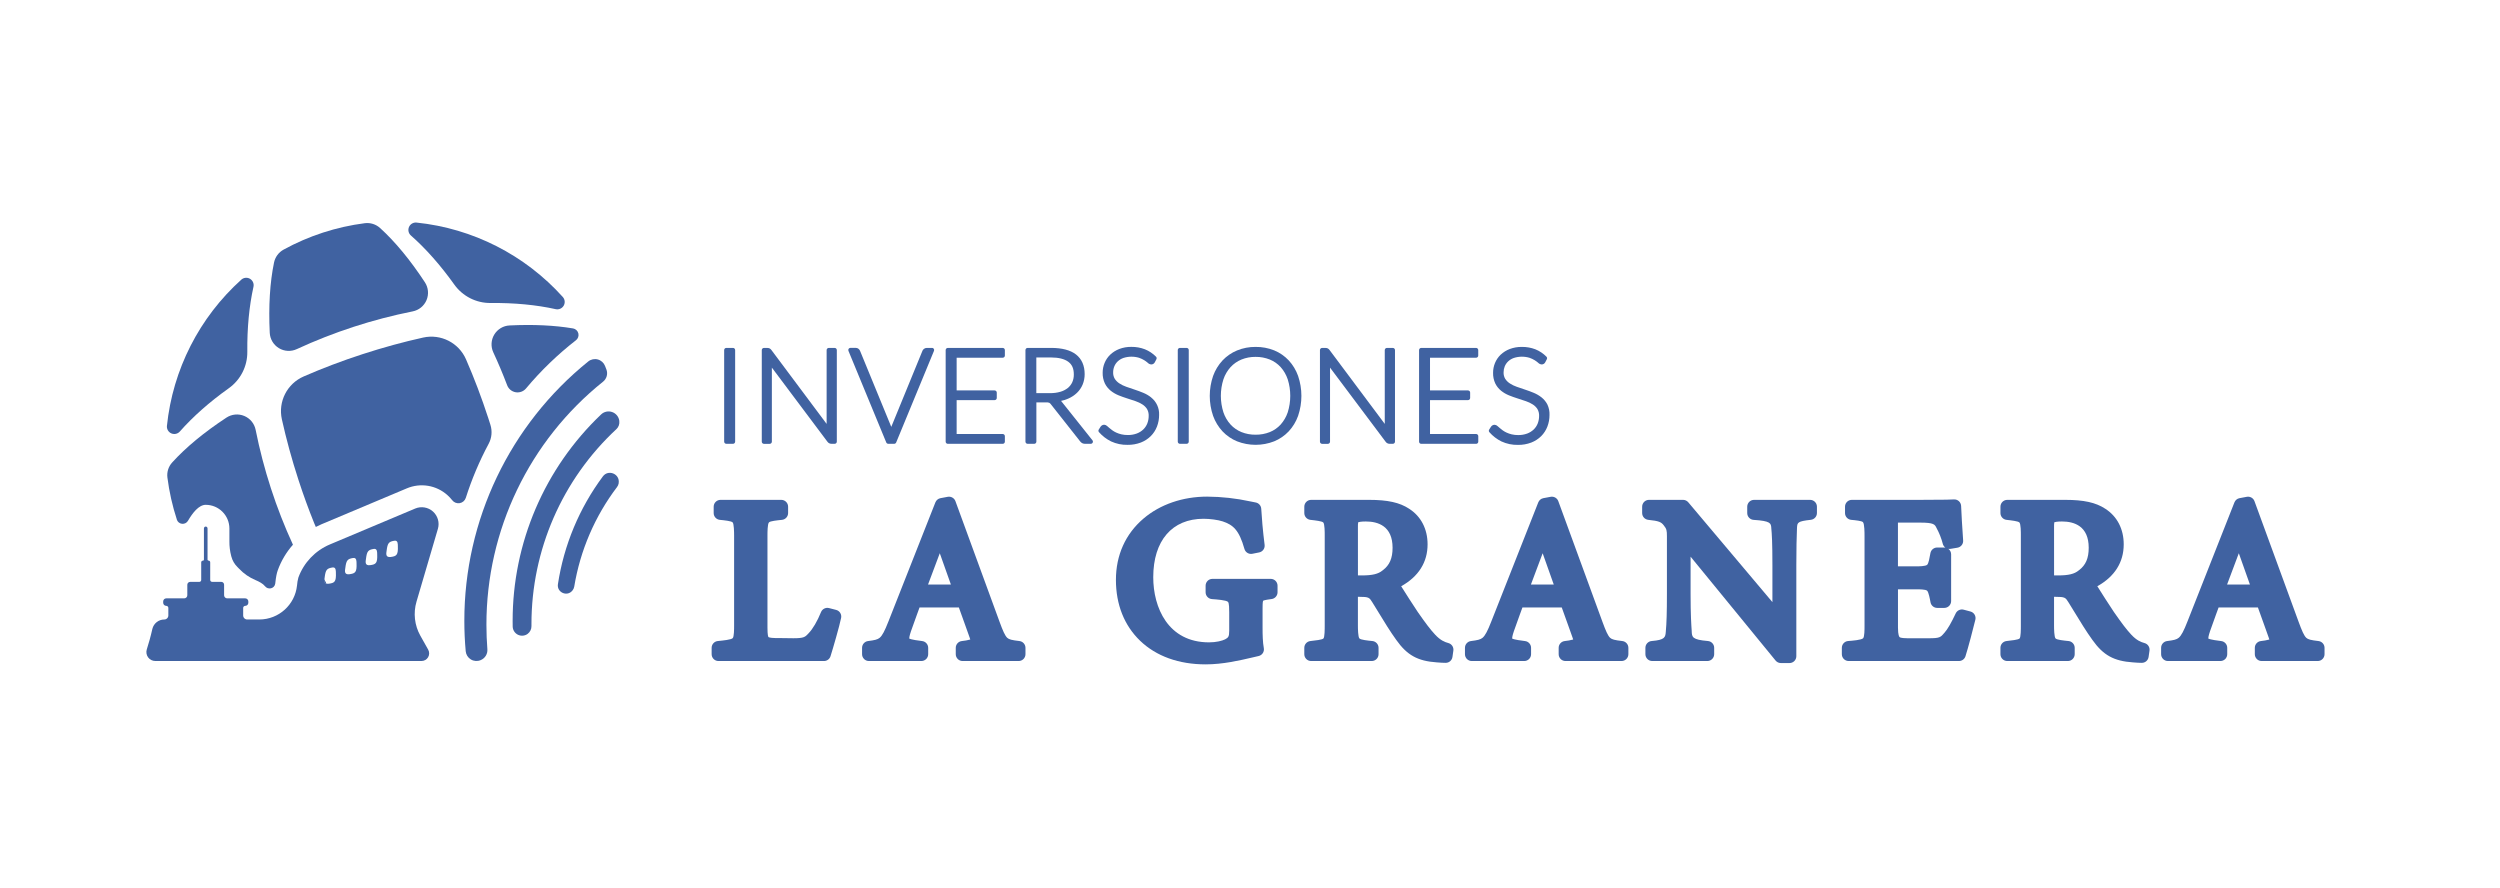
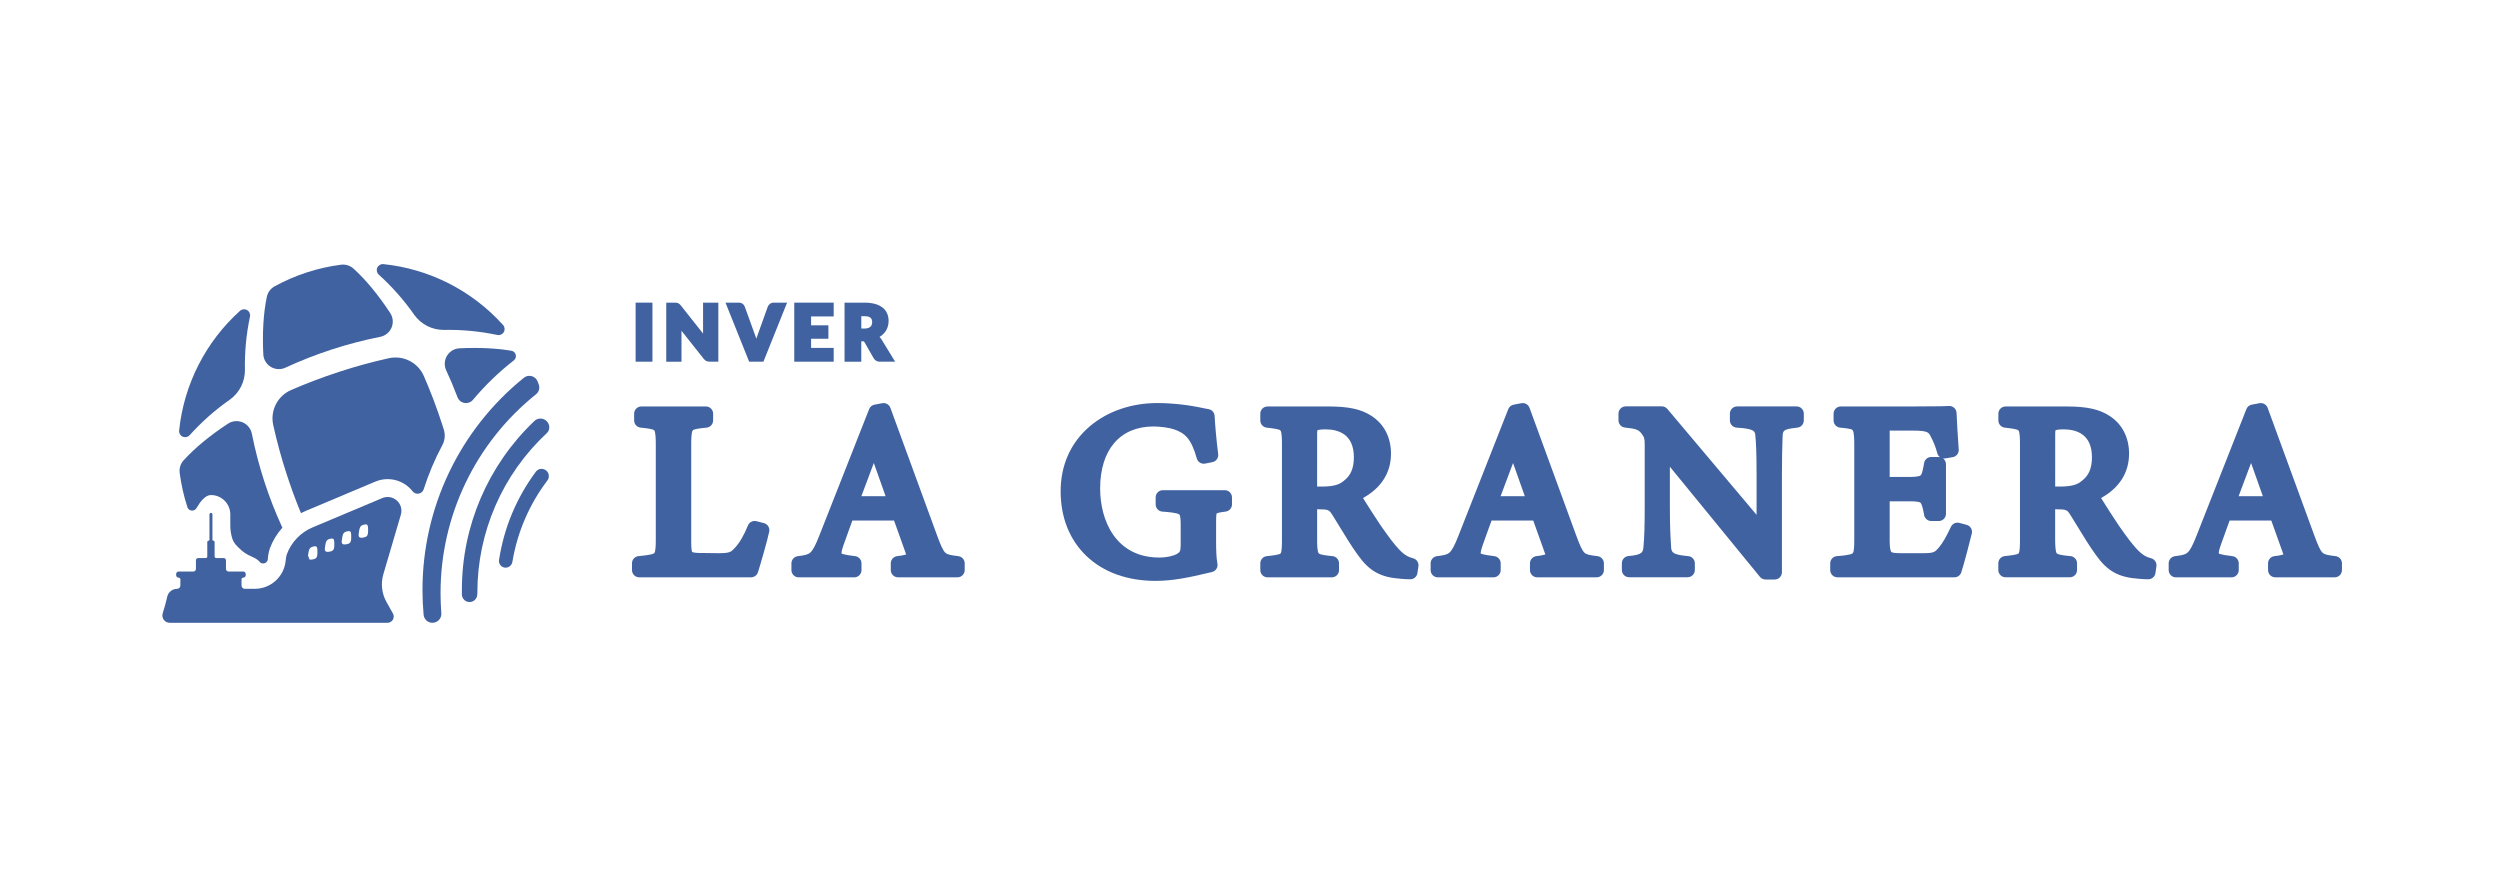
<svg xmlns="http://www.w3.org/2000/svg" id="Capa_1" data-name="Capa 1" viewBox="0 0 2479 880">
  <defs>
    <style>.cls-1{fill:#4062a1;}</style>
  </defs>
-   <rect class="cls-1" x="718.08" y="344.98" width="10.89" height="95.1" rx="2.14" />
-   <path class="cls-1" d="M827.6,345h-5.77a2.14,2.14,0,0,0-2.15,2.14v73.21l-54.74-73.27a5,5,0,0,0-1.94-1.67h0a5.63,5.63,0,0,0-2.27-.4h-3.21a2.14,2.14,0,0,0-2.14,2.14v90.82a2.14,2.14,0,0,0,2.14,2.14h5.72a2.14,2.14,0,0,0,2.14-2.14V364.52l55,73.36a4.86,4.86,0,0,0,4.13,2.2h3.14a2.14,2.14,0,0,0,2.14-2.14V347.12A2.14,2.14,0,0,0,827.6,345Z" />
-   <path class="cls-1" d="M924.13,345H919a4.4,4.4,0,0,0-2.89,1,5.56,5.56,0,0,0-1.5,2l0,.07-30.82,75.22L852.87,348a5.18,5.18,0,0,0-1.5-2.07,4.35,4.35,0,0,0-2.84-1h-5.2a2.14,2.14,0,0,0-2,3l37.48,90.82a2.14,2.14,0,0,0,2,1.32h5.84a2.14,2.14,0,0,0,2-1.32l37.48-90.82a2.14,2.14,0,0,0-2-3Z" />
-   <path class="cls-1" d="M994.28,345H939.86a2.14,2.14,0,0,0-2.14,2.14v90.82a2.14,2.14,0,0,0,2.14,2.14h54.42a2.14,2.14,0,0,0,2.15-2.14v-5.46a2.14,2.14,0,0,0-2.15-2.14H948.61V396.76h37.65a2.14,2.14,0,0,0,2.14-2.14v-5.33a2.14,2.14,0,0,0-2.14-2.14H948.61V354.72h45.67a2.14,2.14,0,0,0,2.15-2.14v-5.46A2.14,2.14,0,0,0,994.28,345Z" />
-   <path class="cls-1" d="M1052.15,397.53a34.83,34.83,0,0,0,7-2.21,29.67,29.67,0,0,0,8.74-5.74,24.45,24.45,0,0,0,5.66-8.26,26.69,26.69,0,0,0,2-10.32c0-8.49-2.89-15.05-8.59-19.5-5.54-4.33-13.89-6.52-24.81-6.52h-23.17a2.14,2.14,0,0,0-2.14,2.14v90.82a2.14,2.14,0,0,0,2.14,2.14h6.55a2.14,2.14,0,0,0,2.14-2.14V399h9.73a7.83,7.83,0,0,1,3,.38,4.58,4.58,0,0,1,1.56,1.38L1071,437.59a6.54,6.54,0,0,0,2.13,1.86,5.88,5.88,0,0,0,2.76.63h5.71a2.14,2.14,0,0,0,1.68-3.47Zm-24.53-43.07h14.48c7.58,0,13.37,1.44,17.21,4.27s5.49,6.86,5.49,12.65a18.3,18.3,0,0,1-1.54,7.65,15.88,15.88,0,0,1-4.44,5.71,21.45,21.45,0,0,1-7.36,3.75,35.32,35.32,0,0,1-10.19,1.35h-13.65Z" />
-   <path class="cls-1" d="M1141.5,394.1a32.38,32.38,0,0,0-7.81-4.57c-2.76-1.15-5.64-2.22-8.54-3.17s-5.62-1.88-8.34-2.84a31.53,31.53,0,0,1-6.84-3.34,15.65,15.65,0,0,1-4.55-4.51,11.75,11.75,0,0,1-1.62-6.47,15.51,15.51,0,0,1,1.16-5.93,14.32,14.32,0,0,1,3.37-4.91,16,16,0,0,1,5.58-3.39,26.23,26.23,0,0,1,15.58-.19,26.56,26.56,0,0,1,5.21,2.45,27.68,27.68,0,0,1,3.3,2.42,5.43,5.43,0,0,0,3.58,1.74,3.93,3.93,0,0,0,3.57-2.23h0l1.54-2.95a2.15,2.15,0,0,0-.38-2.51,32.8,32.8,0,0,0-11-7.34,36.3,36.3,0,0,0-13.49-2.4,32.42,32.42,0,0,0-12,2.11,27.42,27.42,0,0,0-8.95,5.65,24.07,24.07,0,0,0-5.57,8.21,25.09,25.09,0,0,0-1.9,9.6,23.73,23.73,0,0,0,2.19,10.69,21.79,21.79,0,0,0,5.74,7.18,31.31,31.31,0,0,0,7.83,4.59c2.76,1.12,5.64,2.16,8.56,3.07s5.63,1.81,8.33,2.74a31.57,31.57,0,0,1,6.83,3.28,14.86,14.86,0,0,1,4.53,4.54,12.66,12.66,0,0,1,1.63,6.79,20.38,20.38,0,0,1-1.39,7.52,16.85,16.85,0,0,1-4,5.95,19,19,0,0,1-6.45,4,24.65,24.65,0,0,1-8.87,1.49,27,27,0,0,1-6.49-.71,26.67,26.67,0,0,1-5.06-1.75,22.88,22.88,0,0,1-3.83-2.23c-1.15-.84-2.14-1.62-2.94-2.32s-1.6-1.39-2.2-1.91a4.49,4.49,0,0,0-2.87-1.28,4.33,4.33,0,0,0-3.47,1.76l-.14.19-1.79,2.82a2.14,2.14,0,0,0,.2,2.57,38.77,38.77,0,0,0,12,9.2,37,37,0,0,0,16.41,3.4,35.52,35.52,0,0,0,13.12-2.3,28.85,28.85,0,0,0,9.83-6.35,27.42,27.42,0,0,0,6.17-9.5,31.8,31.8,0,0,0,2.1-11.53,20.83,20.83,0,0,0-7.94-17.33Z" />
-   <rect class="cls-1" x="1167.88" y="344.98" width="10.89" height="95.1" rx="2.14" />
-   <path class="cls-1" d="M1277.87,357.34a41.29,41.29,0,0,0-14.41-9.92A48,48,0,0,0,1245,344a47.14,47.14,0,0,0-18.35,3.51,41.76,41.76,0,0,0-14.4,9.91,45.15,45.15,0,0,0-9.34,15.35,60.94,60.94,0,0,0,0,39.62,45.15,45.15,0,0,0,9.34,15.35,41.32,41.32,0,0,0,14.41,9.88,50.57,50.57,0,0,0,36.82,0,41.42,41.42,0,0,0,14.4-9.88,44.43,44.43,0,0,0,9.31-15.36,61.4,61.4,0,0,0,0-39.6A44.82,44.82,0,0,0,1277.87,357.34ZM1245,431.05a36.49,36.49,0,0,1-14-2.6,30.17,30.17,0,0,1-10.79-7.49,34.52,34.52,0,0,1-7.06-12.07,53.85,53.85,0,0,1,0-32.75,34.63,34.63,0,0,1,7.06-12.1,30.44,30.44,0,0,1,10.8-7.53,36.25,36.25,0,0,1,14-2.63,36.87,36.87,0,0,1,14.14,2.63,29.78,29.78,0,0,1,10.76,7.52,34.93,34.93,0,0,1,7,12.1,54.73,54.73,0,0,1,0,32.77,35,35,0,0,1-7,12.07,29.61,29.61,0,0,1-10.75,7.48A37.07,37.07,0,0,1,1245,431.05Z" />
-   <path class="cls-1" d="M1381.05,345h-5.77a2.14,2.14,0,0,0-2.15,2.14v73.21l-54.74-73.27a5,5,0,0,0-1.94-1.67h0a5.63,5.63,0,0,0-2.27-.4H1311a2.14,2.14,0,0,0-2.14,2.14v90.82a2.14,2.14,0,0,0,2.14,2.14h5.72a2.14,2.14,0,0,0,2.14-2.14V364.52l55,73.36a4.86,4.86,0,0,0,4.13,2.2h3.14a2.14,2.14,0,0,0,2.14-2.14V347.12A2.14,2.14,0,0,0,1381.05,345Z" />
-   <path class="cls-1" d="M1463.72,345h-54.43a2.14,2.14,0,0,0-2.14,2.14v90.82a2.14,2.14,0,0,0,2.14,2.14h54.43a2.14,2.14,0,0,0,2.14-2.14v-5.46a2.14,2.14,0,0,0-2.14-2.14H1418V396.76h37.66a2.14,2.14,0,0,0,2.14-2.14v-5.33a2.14,2.14,0,0,0-2.14-2.14H1418V354.72h45.68a2.14,2.14,0,0,0,2.14-2.14v-5.46A2.14,2.14,0,0,0,1463.72,345Z" />
-   <path class="cls-1" d="M1534.39,401.1a21.84,21.84,0,0,0-5.74-7,32.38,32.38,0,0,0-7.81-4.57c-2.76-1.15-5.63-2.22-8.54-3.17s-5.61-1.88-8.34-2.84a31.22,31.22,0,0,1-6.83-3.34,15.57,15.57,0,0,1-4.56-4.51,11.75,11.75,0,0,1-1.61-6.47,15.69,15.69,0,0,1,1.15-5.93,14.46,14.46,0,0,1,3.37-4.91,16,16,0,0,1,5.58-3.39,26.23,26.23,0,0,1,15.58-.19,26.56,26.56,0,0,1,5.21,2.45,27.68,27.68,0,0,1,3.3,2.42,5.45,5.45,0,0,0,3.59,1.74,3.91,3.91,0,0,0,3.56-2.23h0l1.54-2.95a2.14,2.14,0,0,0-.38-2.51,32.6,32.6,0,0,0-11-7.34A36.25,36.25,0,0,0,1509,344a32.35,32.35,0,0,0-12,2.11,27.36,27.36,0,0,0-9,5.65,24.21,24.21,0,0,0-5.57,8.21,25.08,25.08,0,0,0-1.89,9.6,23.59,23.59,0,0,0,2.19,10.69,21.54,21.54,0,0,0,5.74,7.18,31,31,0,0,0,7.83,4.59c2.75,1.12,5.63,2.16,8.56,3.07s5.62,1.81,8.32,2.74a31.35,31.35,0,0,1,6.83,3.28,14.75,14.75,0,0,1,4.53,4.54,12.66,12.66,0,0,1,1.63,6.79,20.38,20.38,0,0,1-1.39,7.52,16.83,16.83,0,0,1-4,5.95,19.24,19.24,0,0,1-6.45,4,24.71,24.71,0,0,1-8.88,1.49,26.94,26.94,0,0,1-6.48-.71,26.54,26.54,0,0,1-5.07-1.75,23.29,23.29,0,0,1-3.83-2.23c-1.15-.84-2.14-1.62-2.94-2.32s-1.6-1.39-2.2-1.91a4.49,4.49,0,0,0-2.87-1.28,4.33,4.33,0,0,0-3.47,1.76,1.27,1.27,0,0,0-.13.19l-1.8,2.82a2.15,2.15,0,0,0,.2,2.57,38.77,38.77,0,0,0,12,9.2,37,37,0,0,0,16.41,3.4,35.48,35.48,0,0,0,13.12-2.3,29,29,0,0,0,9.84-6.35,27.39,27.39,0,0,0,6.16-9.5,31.8,31.8,0,0,0,2.1-11.53A22.25,22.25,0,0,0,1534.39,401.1Z" />
-   <path class="cls-1" d="M829.11,604.78l-7-1.8a6.78,6.78,0,0,0-8,4c-3.71,9.14-8.09,16.61-12.33,21l-.1.11c-3.3,3.58-4.41,4.79-15,4.79-.91,0-9.56-.12-14.21-.18l-3.45,0c-5.85-.1-6.88-.89-7-1-.3-.33-1-1.91-1-9.35V530.79c0-2.79,0-11.31,1.5-12.81,1.34-1.34,8-2,12.87-2.49a6.78,6.78,0,0,0,6.1-6.75v-6.3a6.78,6.78,0,0,0-6.77-6.78H714.46a6.79,6.79,0,0,0-6.78,6.78v6.3a6.78,6.78,0,0,0,6.11,6.75c4.52.45,11.36,1.13,12.69,2.5s1.46,9.71,1.46,12.8v89.33c0,3.68,0,11.32-1.41,12.69-1.58,1.54-9.51,2.32-14.76,2.84a6.77,6.77,0,0,0-6.11,6.75v6.3a6.78,6.78,0,0,0,6.78,6.78H817.07a6.79,6.79,0,0,0,6.45-4.7c2.23-6.93,9.09-30.59,10.55-38.15A6.78,6.78,0,0,0,829.11,604.78Z" />
-   <path class="cls-1" d="M1010.87,635.66c-7.51-.85-10.33-1.59-12.06-3.18-2.28-2.09-4.41-7.09-7.53-15.58-18-49.47-32-87.59-43.88-119.95a6.79,6.79,0,0,0-7.61-4.32l-7.2,1.35a6.8,6.8,0,0,0-5.06,4.18L880.94,616.31c-3.6,9.27-6.08,13.92-8.57,16.06-2.14,1.85-5.18,2.48-11.61,3.3a6.78,6.78,0,0,0-5.93,6.73v6.3a6.79,6.79,0,0,0,6.78,6.78h52a6.79,6.79,0,0,0,6.78-6.78v-6.3a6.78,6.78,0,0,0-6-6.73c-3-.37-10.71-1.31-12.8-2.52,0-.73.18-2.63,1.74-7.24,1.84-5.38,3.75-10.6,5.78-16.12q1.32-3.62,2.7-7.42h39c2.12,6.15,4.15,11.69,6,16.69s3.34,9.11,4.59,12.88c0,.07,0,.13.07.2.32.87.53,1.52.66,2a49.68,49.68,0,0,1-8.4,1.53,6.77,6.77,0,0,0-6,6.73v6.3a6.78,6.78,0,0,0,6.78,6.78h55.57a6.78,6.78,0,0,0,6.78-6.78v-6.3A6.78,6.78,0,0,0,1010.87,635.66Zm-90.62-56.07c3.94-10.42,8-21.22,11.64-31l11,31Z" />
-   <path class="cls-1" d="M1260.09,574h-57.83a6.78,6.78,0,0,0-6.78,6.78v6.52a6.78,6.78,0,0,0,6.29,6.76c4.85.36,13.89,1,15.88,2.72,1.23,1.06,1.23,7.55,1.23,10.32v18.45c0,6-1,6.68-4.06,8.41-3,1.49-8.78,3-15.94,3-40.83,0-55.32-34.77-55.32-64.55,0-36.33,18.66-58,49.92-58,6.27,0,14.66,1.14,18.7,2.55l.09,0c10.46,3.49,16.38,8.48,21.72,27.37a6.78,6.78,0,0,0,7.85,4.8l6.75-1.35a6.79,6.79,0,0,0,5.4-7.5c-1.8-14.15-2.9-27.74-3.34-35.74a6.77,6.77,0,0,0-5.69-6.32c-1.23-.2-3-.55-5-1a208.69,208.69,0,0,0-42.93-4.77c-24.24,0-46.65,7.72-63.11,21.73-17.9,15.24-27.37,36.29-27.37,60.88,0,24.39,8.3,45.25,24,60.33,15.94,15.31,38.39,23.4,64.91,23.4,17.12,0,33.53-3.83,46.71-6.91l5.86-1.36a6.77,6.77,0,0,0,5.17-7.84c-1.09-5.89-1.24-13.49-1.24-20.14V603.7c0-1.86,0-6.68.52-8,1.35-.77,6.65-1.46,8.42-1.69a6.77,6.77,0,0,0,5.91-6.72v-6.52A6.77,6.77,0,0,0,1260.09,574Z" />
-   <path class="cls-1" d="M1436.17,637.64c-3.67-1-7.8-2.64-13.15-8.38-4.83-5.25-8.84-10.49-17.16-22.41-5-7.54-11.75-17.94-16.45-25.53,17.16-9.53,26.18-23.76,26.18-41.53,0-15.27-6.54-27.84-18.41-35.39-9.33-6.12-21.2-8.74-39.67-8.74h-57.38a6.79,6.79,0,0,0-6.78,6.78v6.3a6.78,6.78,0,0,0,6,6.74c5.13.58,11.51,1.31,12.79,2.58,1.45,1.44,1.45,9.77,1.45,12.51v89.78c0,3.42,0,11.44-1.25,12.76s-8.28,2-12.95,2.55a6.78,6.78,0,0,0-6.05,6.74v6.3a6.79,6.79,0,0,0,6.78,6.78h60.08a6.78,6.78,0,0,0,6.77-6.78v-6.3a6.77,6.77,0,0,0-6.1-6.75c-4.56-.45-11.45-1.14-12.85-2.55s-1.52-9.69-1.52-12.75V591.8h1.1c9.8,0,10.24.71,13.15,5.37,2,3.23,4.11,6.65,6.31,10.26,5.64,9.25,11.46,18.82,17.53,27.19,10.71,15.09,21.22,20.89,40.11,22.19l1,.07c2.57.21,5,.4,7.84.4a6.78,6.78,0,0,0,6.71-5.82l.9-6.3A6.78,6.78,0,0,0,1436.17,637.64Zm-89.66-115.4a21.89,21.89,0,0,1,.28-4.38c.73-.24,2.86-.76,7.57-.76,12.1,0,26.52,4.52,26.52,26.07,0,10.42-3,17.28-9.64,22.24l-.32.24c-4.17,3.51-10.08,4.94-20.39,4.94h-4Z" />
-   <path class="cls-1" d="M1608.69,635.66c-7.51-.85-10.33-1.59-12.07-3.18-2.27-2.09-4.4-7.09-7.52-15.58-18-49.47-32-87.59-43.89-119.95a6.78,6.78,0,0,0-7.61-4.32l-7.2,1.35a6.77,6.77,0,0,0-5.05,4.18l-46.59,118.15c-3.6,9.27-6.08,13.92-8.57,16.06-2.14,1.85-5.18,2.48-11.62,3.3a6.78,6.78,0,0,0-5.92,6.73v6.3a6.78,6.78,0,0,0,6.78,6.78h52a6.78,6.78,0,0,0,6.78-6.78v-6.3a6.77,6.77,0,0,0-6-6.73c-3-.37-10.7-1.31-12.79-2.52,0-.73.18-2.63,1.74-7.24,1.84-5.38,3.75-10.6,5.77-16.12q1.33-3.62,2.71-7.42h39c2.12,6.15,4.15,11.69,6,16.69s3.34,9.11,4.6,12.88c0,.07,0,.13.07.2.32.87.53,1.52.66,2a49.91,49.91,0,0,1-8.4,1.53,6.77,6.77,0,0,0-6,6.73v6.3a6.78,6.78,0,0,0,6.77,6.78h55.58a6.79,6.79,0,0,0,6.78-6.78v-6.3A6.78,6.78,0,0,0,1608.69,635.66Zm-90.62-56.07c3.93-10.42,8-21.22,11.63-31l11,31Z" />
-   <path class="cls-1" d="M1794.91,495.66h-55.58a6.78,6.78,0,0,0-6.78,6.78v6.3a6.78,6.78,0,0,0,6.36,6.77c17,1.06,17.19,3.41,17.51,8.09,0,.07,0,.14,0,.22.54,5.4,1.1,14,1.1,36.68v36.56l-83.44-99a6.82,6.82,0,0,0-5.19-2.41h-33.75a6.79,6.79,0,0,0-6.78,6.78v6.3a6.79,6.79,0,0,0,6.09,6.75c10.52,1.07,12.83,2.18,15.32,5.46l.15.19c2.68,3.27,3,5,3,10.55v57.38c0,17.87-.33,29-1.1,37.17v.08c-.45,5.49-.68,8.24-14,9.32a6.78,6.78,0,0,0-6.24,6.76v6.3a6.79,6.79,0,0,0,6.78,6.78H1693a6.79,6.79,0,0,0,6.78-6.78v-6.3a6.78,6.78,0,0,0-6.22-6.76c-15.73-1.31-15.84-3.94-16.06-9.71a1.34,1.34,0,0,1,0-.2c-.42-6-1.11-16.08-1.11-36.43V552l84.27,103a6.78,6.78,0,0,0,5.25,2.49h8.55a6.78,6.78,0,0,0,6.78-6.78V560.5c0-17.7.32-27.1.56-34,0-1.16.07-2.25.11-3.29.33-5.09.51-6.32,13.76-7.77a6.77,6.77,0,0,0,6-6.74v-6.3A6.78,6.78,0,0,0,1794.91,495.66Z" />
-   <path class="cls-1" d="M1953.92,606.37l-6.75-1.8a6.8,6.8,0,0,0-7.89,3.68c-4.24,9.09-8.16,15.85-11,19l-.15.17c-3.93,4.64-4.63,5.48-15.75,5.48h-20.86c-2.08,0-6.77-.15-7.9-1.15-.26-.23-1.59-1.78-1.59-9.4v-38h18c2.8,0,9.36,0,10.88,1.39s2.74,8,3.38,11.49a6.77,6.77,0,0,0,6.67,5.57h7a6.77,6.77,0,0,0,6.78-6.77V549.69a6.79,6.79,0,0,0-2.77-5.47,6.71,6.71,0,0,0,2.28,0l6.75-1.12a6.79,6.79,0,0,0,5.65-7.2c-.9-11.92-1.79-28.59-2-34.19a6.82,6.82,0,0,0-2.29-4.81,6.74,6.74,0,0,0-5-1.67c-1.54.13-7.74.42-32.06.42H1836.3a6.78,6.78,0,0,0-6.78,6.78v6.3a6.77,6.77,0,0,0,6.15,6.75c4.16.39,10.44,1,11.63,2.27,1.57,1.72,1.57,10.74,1.57,13.71v88.88c0,3.89,0,11.14-1.42,12.56-1.75,1.74-10.57,2.41-14.81,2.73a6.77,6.77,0,0,0-6.27,6.76v6.3a6.78,6.78,0,0,0,6.78,6.78H1942.5a6.77,6.77,0,0,0,6.43-4.64c2.37-7.11,8.49-30.51,9.85-36.39A6.78,6.78,0,0,0,1953.92,606.37Zm-26.05-63.45h-7a6.79,6.79,0,0,0-6.68,5.6c-.83,4.72-1.77,10.07-3.17,11.48-1.58,1.59-8.56,1.59-10.85,1.59H1882V518.22h22c13.67,0,14.56,1.84,16.18,5.18a1.74,1.74,0,0,0,.1.19,69,69,0,0,1,6.2,15.69,6.72,6.72,0,0,0,2.55,3.74A6.48,6.48,0,0,0,1927.87,542.92Z" />
-   <path class="cls-1" d="M2126.46,637.64c-3.67-1-7.8-2.64-13.15-8.38-4.83-5.25-8.84-10.49-17.16-22.41-5-7.54-11.75-17.94-16.45-25.53,17.16-9.53,26.18-23.76,26.18-41.53,0-15.27-6.54-27.84-18.4-35.39-9.34-6.12-21.21-8.74-39.68-8.74h-57.38a6.79,6.79,0,0,0-6.78,6.78v6.3a6.78,6.78,0,0,0,6,6.74c5.13.58,11.51,1.31,12.79,2.58,1.45,1.44,1.45,9.77,1.45,12.51v89.78c0,3.42,0,11.44-1.25,12.76s-8.28,2-13,2.55a6.78,6.78,0,0,0-6,6.74v6.3a6.79,6.79,0,0,0,6.78,6.78h60.08a6.79,6.79,0,0,0,6.78-6.78v-6.3a6.78,6.78,0,0,0-6.11-6.75c-4.56-.45-11.45-1.14-12.85-2.55s-1.52-9.69-1.52-12.75V591.8h1.1c9.8,0,10.24.71,13.15,5.37,2,3.23,4.11,6.65,6.31,10.26,5.64,9.25,11.46,18.82,17.53,27.19,10.71,15.09,21.22,20.89,40.11,22.19l1,.07c2.57.21,5,.4,7.84.4a6.78,6.78,0,0,0,6.71-5.82l.9-6.3A6.77,6.77,0,0,0,2126.46,637.64Zm-89.66-115.4a22.77,22.77,0,0,1,.28-4.38c.73-.24,2.86-.76,7.57-.76,12.1,0,26.52,4.52,26.52,26.07,0,10.42-3,17.28-9.64,22.24l-.32.24c-4.17,3.51-10.08,4.94-20.39,4.94h-4Z" />
-   <path class="cls-1" d="M2299,635.66c-7.51-.85-10.33-1.59-12.07-3.18-2.27-2.09-4.4-7.09-7.52-15.58-18-49.47-32-87.59-43.88-119.95a6.79,6.79,0,0,0-7.61-4.32l-7.2,1.35a6.76,6.76,0,0,0-5.06,4.18l-46.59,118.15c-3.6,9.27-6.08,13.92-8.57,16.06-2.14,1.85-5.18,2.48-11.62,3.3a6.78,6.78,0,0,0-5.92,6.73v6.3a6.78,6.78,0,0,0,6.78,6.78h52a6.78,6.78,0,0,0,6.78-6.78v-6.3a6.77,6.77,0,0,0-6-6.73c-3-.37-10.7-1.31-12.79-2.52,0-.73.18-2.63,1.74-7.24,1.84-5.38,3.75-10.6,5.77-16.12q1.33-3.62,2.71-7.42h39c2.12,6.15,4.15,11.69,6,16.69s3.34,9.11,4.6,12.88c0,.07.05.13.07.2.32.87.53,1.52.66,2a49.91,49.91,0,0,1-8.4,1.53,6.77,6.77,0,0,0-6,6.73v6.3a6.78,6.78,0,0,0,6.78,6.78h55.57a6.78,6.78,0,0,0,6.78-6.78v-6.3A6.78,6.78,0,0,0,2299,635.66Zm-90.62-56.07c3.94-10.42,8-21.22,11.63-31l11,31Z" />
-   <path class="cls-1" d="M482.34,619.51A308.37,308.37,0,0,1,598,378.47a10.64,10.64,0,0,0,3.33-12.06c-.45-1.2-.91-2.39-1.39-3.57a10.68,10.68,0,0,0-16.61-4.43A330.22,330.22,0,0,0,460.44,615.77q0,15.18,1.36,30a10.66,10.66,0,0,0,14.67,8.87l.21-.08a10.73,10.73,0,0,0,6.6-10.75Q482.35,631.78,482.34,619.51Z" />
-   <path class="cls-1" d="M527,619a263.65,263.65,0,0,1,84.25-193.49,9.34,9.34,0,0,0,2.85-8l0-.25a10.72,10.72,0,0,0-18-6.34,282.3,282.3,0,0,0-87.77,204.91c0,1.82,0,3.63.05,5.44a9.31,9.31,0,0,0,14.8,7.3h0A9.43,9.43,0,0,0,527,620.8C527,620.19,527,619.58,527,619Z" />
-   <path class="cls-1" d="M613.49,479.22c0-.1,0-.2,0-.3,1.31-9-10.28-13.8-15.69-6.51a239.51,239.51,0,0,0-44.56,106.84c-1.26,8.27,9.24,12.85,14.41,6.28l.17-.22a8,8,0,0,0,1.6-3.66,223.74,223.74,0,0,1,42.45-98.72A8.19,8.19,0,0,0,613.49,479.22Z" />
-   <path class="cls-1" d="M323.54,578.73a23.84,23.84,0,0,1-1.89-4.36C321.45,576.14,321.51,578.15,323.54,578.73Z" />
-   <path class="cls-1" d="M178.29,427.92c13.06-14.81,29.44-29.3,48.57-42.93a43.75,43.75,0,0,0,18.38-36.13c-.24-23.48,1.83-45.26,6.12-64.54a7.34,7.34,0,0,0-12-7.07,226.57,226.57,0,0,0-73.84,145.1A7.34,7.34,0,0,0,178.29,427.92Z" />
-   <path class="cls-1" d="M450.41,282.08a43.74,43.74,0,0,0,36.13,18.38c23.48-.24,45.26,1.83,64.53,6.12a7.34,7.34,0,0,0,7.08-12A226.57,226.57,0,0,0,413,220.7a7.34,7.34,0,0,0-5.56,12.81C422.29,246.57,436.78,263,450.41,282.08Z" />
-   <path class="cls-1" d="M204,500.58a23.5,23.5,0,0,1,23.47,23.47v12.61a54.51,54.51,0,0,0,1.8,14.67c0,.14.07.28.11.42a22.68,22.68,0,0,0,6.11,10.57c.57.55,1.14,1.14,1.71,1.74a47.46,47.46,0,0,0,16.09,11.12c3.76,1.58,7.51,3.62,9.37,6,3.15,4.06,9.59,2.58,10.27-2.51,0-.13,0-.27.05-.41.65-6.06,1.38-9.8,2.5-12.89a78.37,78.37,0,0,1,15-25.23,513.29,513.29,0,0,1-37-113.94,18.92,18.92,0,0,0-28.95-12.09c-22.07,14.5-40.33,29.59-53.82,44.5a18.67,18.67,0,0,0-4.71,14.87,226.63,226.63,0,0,0,9.36,41.69l0,.14a6.1,6.1,0,0,0,11.1,1C190.88,508.74,197.09,500.58,204,500.58Z" />
-   <path class="cls-1" d="M294.29,346.18a513.57,513.57,0,0,1,114.89-37.4,18.85,18.85,0,0,0,12.16-28.84c-14.47-22.06-29.56-40.33-44.45-53.83a19,19,0,0,0-15.15-4.79,228.21,228.21,0,0,0-80.59,26.23,19,19,0,0,0-9.42,12.79c-4.09,19.68-5.53,43.32-4.25,69.68A18.86,18.86,0,0,0,294.29,346.18Z" />
-   <path class="cls-1" d="M568.24,325.66h-.08c-18.24-3.09-39.5-4.09-62.88-2.95a18.79,18.79,0,0,0-16.13,26.66q7.31,15.72,13.74,32.63a11,11,0,0,0,18.73,3.16,323.65,323.65,0,0,1,49.53-47.8A6.6,6.6,0,0,0,568.24,325.66Z" />
-   <path class="cls-1" d="M484.2,414.68c-6.65-20.44-14.09-40-22.09-58.33a37.49,37.49,0,0,0-42.5-21.63c-19.56,4.34-39.72,9.83-60.16,16.48s-39.95,14.08-58.32,22.09a37.49,37.49,0,0,0-21.63,42.5c4.34,19.56,9.83,39.72,16.48,60.15,4.8,14.77,10,29.06,15.56,42.79.4,1,1,2.3,1.61,3.8,1.82-.95,3.67-1.85,5.58-2.65L403.3,484.3a38.06,38.06,0,0,1,40.46,6.75A39.14,39.14,0,0,1,448.4,496a7.72,7.72,0,0,0,13.47-2.26,319.2,319.2,0,0,1,22.74-53.8,24.21,24.21,0,0,0,1.71-18.61C485.62,419.1,484.92,416.89,484.2,414.68Z" />
-   <path class="cls-1" d="M321.65,574.37a23.84,23.84,0,0,0,1.89,4.36C321.51,578.15,321.45,576.14,321.65,574.37Z" />
-   <path class="cls-1" d="M434.22,524.39a16.72,16.72,0,0,0-22.52-20.12l-84.57,35.59a56.66,56.66,0,0,0-31.28,32.9,42.73,42.73,0,0,0-1.33,7.84,37.65,37.65,0,0,1-37.39,33.69h-12a4,4,0,0,1-4-4v-7.46a2.06,2.06,0,0,1,2.06-2.06,3.06,3.06,0,0,0,3.06-3.06v-1.31a3.07,3.07,0,0,0-3.06-3.07H225.29a3.06,3.06,0,0,1-3.07-3.07V579.8a2.84,2.84,0,0,0-2.83-2.84h-9.06a1.89,1.89,0,0,1-1.89-1.88v-17.5a1.69,1.69,0,0,0-1.69-1.69,1,1,0,0,1-.95-1V524.05a1.8,1.8,0,1,0-3.59,0v30.88a1,1,0,0,1-1,1,1.69,1.69,0,0,0-1.69,1.69v17.5a1.88,1.88,0,0,1-1.88,1.88h-9.06a2.84,2.84,0,0,0-2.84,2.84v10.42a3.06,3.06,0,0,1-3.07,3.07H164.88a3.07,3.07,0,0,0-3.07,3.07v1.31a3.06,3.06,0,0,0,3.07,3.06h0a2.05,2.05,0,0,1,2.05,2.06v7.46a4,4,0,0,1-4,4,12.19,12.19,0,0,0-11.83,9.26c-.9,3.67-1.67,7.38-2.75,11l-2.83,9.52A8.85,8.85,0,0,0,154,655.45h67.19v0H418a7.56,7.56,0,0,0,6.59-11.26l-7.78-13.85A43.78,43.78,0,0,1,413,596.61ZM326,578.82c-5.62.74-4.34-3.93-4.07-6.18.93-7.8,2.28-9,7.66-9.92,3.73-.66,3.4,3.56,3.47,5.13C333.44,576.88,331.85,578.05,326,578.82Zm20.48-9.41c-5.62.73-4.34-3.94-4.07-6.19.93-7.79,2.28-9,7.66-9.91,3.73-.66,3.4,3.55,3.47,5.12C353.92,567.46,352.33,568.64,346.44,569.41Zm20.48-9c-5.62.74-4.34-3.93-4.07-6.18.93-7.8,2.28-9,7.66-9.92,3.73-.66,3.4,3.56,3.47,5.13C374.4,558.49,372.81,559.66,366.92,560.43Zm20.48-8.12c-5.62.73-4.34-3.94-4.07-6.18.93-7.8,2.28-9,7.66-9.92,3.73-.66,3.4,3.56,3.47,5.13C394.88,550.36,393.29,551.54,387.4,552.31Z" />
+   <path class="cls-1" d="M436.85,588.16A252.26,252.26,0,0,1,531.49,391a8.72,8.72,0,0,0,2.73-9.86c-.37-1-.75-2-1.14-2.93a8.74,8.74,0,0,0-13.59-3.62A270.14,270.14,0,0,0,418.94,585.1q0,12.42,1.11,24.56a8.73,8.73,0,0,0,12,7.26l.16-.07a8.79,8.79,0,0,0,5.41-8.8Q436.87,598.21,436.85,588.16Z" />
+   <path class="cls-1" d="M473.37,587.72a215.66,215.66,0,0,1,68.91-158.28,7.62,7.62,0,0,0,2.33-6.56l0-.21a8.77,8.77,0,0,0-14.75-5.18A230.89,230.89,0,0,0,458,585.1c0,1.49,0,3,0,4.45a7.61,7.61,0,0,0,12.1,6h0a7.69,7.69,0,0,0,3.18-6.3Z" />
+   <path class="cls-1" d="M544.13,473.4l0-.24c1.07-7.36-8.41-11.29-12.84-5.32a195.94,195.94,0,0,0-36.44,87.39,6.64,6.64,0,0,0,11.78,5.13l.15-.18a6.59,6.59,0,0,0,1.3-3,183.19,183.19,0,0,1,34.72-80.75A6.54,6.54,0,0,0,544.13,473.4Z" />
+   <path class="cls-1" d="M307,554.81a18.86,18.86,0,0,1-1.54-3.57C305.25,552.68,305.3,554.33,307,554.81Z" />
+   <path class="cls-1" d="M188.14,431.44a234.77,234.77,0,0,1,39.73-35.12,35.75,35.75,0,0,0,15-29.55,234.17,234.17,0,0,1,5-52.79,6,6,0,0,0-9.84-5.79,185.33,185.33,0,0,0-60.4,118.7A6,6,0,0,0,188.14,431.44Z" />
+   <path class="cls-1" d="M410.74,312.14a35.75,35.75,0,0,0,29.55,15,234.17,234.17,0,0,1,52.79,5,6,6,0,0,0,5.79-9.84,185.31,185.31,0,0,0-118.7-60.4,6,6,0,0,0-4.55,10.47A234.77,234.77,0,0,1,410.74,312.14Z" />
+   <path class="cls-1" d="M209.18,490.88a19.21,19.21,0,0,1,19.19,19.19v10.32a44.94,44.94,0,0,0,1.47,12c0,.11.07.23.1.34a18.37,18.37,0,0,0,5,8.65c.46.45.93.93,1.4,1.42a38.59,38.59,0,0,0,13.16,9.1c3.07,1.29,6.14,3,7.66,4.92a4.67,4.67,0,0,0,8.4-2.06c0-.11,0-.22,0-.33a45,45,0,0,1,2-10.55A64,64,0,0,1,280,523.25,419.91,419.91,0,0,1,249.72,430,15.48,15.48,0,0,0,226,420.15C208,432,193,444.36,182,456.55a15.29,15.29,0,0,0-3.85,12.17,185.36,185.36,0,0,0,7.65,34.1l0,.12a5,5,0,0,0,9.08.84C198.44,497.56,203.53,490.88,209.18,490.88Z" />
+   <path class="cls-1" d="M283,364.58A420,420,0,0,1,377,334a15.43,15.43,0,0,0,9.95-23.6c-11.84-18-24.18-33-36.36-44a15.54,15.54,0,0,0-12.39-3.92,186.42,186.42,0,0,0-65.92,21.46,15.53,15.53,0,0,0-7.71,10.46c-3.35,16.1-4.53,35.44-3.48,57A15.43,15.43,0,0,0,283,364.58Z" />
+   <path class="cls-1" d="M507.12,347.8h-.06c-14.93-2.53-32.31-3.35-51.44-2.42a15.38,15.38,0,0,0-13.19,21.81q6,12.87,11.23,26.69A9,9,0,0,0,469,396.46a264.87,264.87,0,0,1,40.52-39.11A5.39,5.39,0,0,0,507.12,347.8Z" />
+   <path class="cls-1" d="M438.38,420.61c-5.44-16.72-11.52-32.69-18.07-47.71a30.68,30.68,0,0,0-34.77-17.69c-16,3.55-32.49,8-49.2,13.47s-32.69,11.52-47.71,18.07a30.66,30.66,0,0,0-17.69,34.77c3.55,16,8,32.49,13.47,49.2q5.91,18.12,12.74,35c.32.8.78,1.88,1.31,3.11,1.49-.77,3-1.51,4.56-2.16l69.18-29.11a31.46,31.46,0,0,1,36.9,9.56,6.31,6.31,0,0,0,11-1.86,261.93,261.93,0,0,1,18.6-44,19.74,19.74,0,0,0,1.4-15.21C439.54,424.23,439,422.42,438.38,420.61Z" />
+   <path class="cls-1" d="M305.42,551.24a18.86,18.86,0,0,0,1.54,3.57C305.3,554.33,305.25,552.68,305.42,551.24Z" />
+   <path class="cls-1" d="M397.5,510.35a13.67,13.67,0,0,0-18.43-16.45L309.9,523a46.31,46.31,0,0,0-25.59,26.91,35,35,0,0,0-1.09,6.42,30.79,30.79,0,0,1-30.58,27.55H242.8a3.3,3.3,0,0,1-3.3-3.3v-6.11a1.68,1.68,0,0,1,1.68-1.68,2.51,2.51,0,0,0,2.51-2.51v-1.06a2.51,2.51,0,0,0-2.51-2.51H226.59a2.51,2.51,0,0,1-2.51-2.51v-8.53a2.32,2.32,0,0,0-2.32-2.32h-7.41a1.54,1.54,0,0,1-1.54-1.54V537.5a1.38,1.38,0,0,0-1.38-1.38.78.78,0,0,1-.78-.79V510.07a1.47,1.47,0,0,0-2.94,0v25.26a.78.78,0,0,1-.78.79,1.38,1.38,0,0,0-1.39,1.38v14.32a1.54,1.54,0,0,1-1.54,1.54h-7.41a2.31,2.31,0,0,0-2.31,2.32v8.53a2.52,2.52,0,0,1-2.52,2.51H177.17a2.51,2.51,0,0,0-2.51,2.51v1.06a2.51,2.51,0,0,0,2.51,2.51h0a1.69,1.69,0,0,1,1.69,1.68v6.11a3.31,3.31,0,0,1-3.31,3.3,10,10,0,0,0-9.68,7.57c-.74,3-1.37,6-2.25,9l-2.31,7.78a7.23,7.23,0,0,0,6.94,9.31h55v0h161a6.18,6.18,0,0,0,5.39-9.2L383.26,597a35.82,35.82,0,0,1-3.12-27.61Zm-88.56,44.53c-4.6.6-3.55-3.22-3.33-5.06.76-6.37,1.86-7.33,6.26-8.11,3.05-.54,2.79,2.91,2.84,4.2C315.06,553.29,313.76,554.25,308.94,554.88Zm16.75-7.7c-4.6.6-3.55-3.22-3.33-5.06.76-6.38,1.86-7.34,6.26-8.11,3.06-.54,2.79,2.91,2.85,4.19C331.81,545.58,330.51,546.55,325.69,547.18Zm16.75-7.34c-4.6.6-3.55-3.22-3.33-5.06.77-6.38,1.87-7.34,6.27-8.11,3.05-.54,2.79,2.91,2.84,4.19C348.57,538.24,347.26,539.21,342.44,539.84Zm16.76-6.65c-4.6.6-3.55-3.22-3.33-5.06.76-6.37,1.86-7.33,6.26-8.11,3.05-.54,2.79,2.91,2.84,4.2C365.32,531.6,364,532.56,359.2,533.19Z" />
+   <rect class="cls-1" x="630.28" y="300.1" width="16.68" height="58.56" />
+   <path class="cls-1" d="M697.16,330.78l-22.15-28a11.64,11.64,0,0,0-1.14-1.21,5.07,5.07,0,0,0-1.37-.92,5.22,5.22,0,0,0-1.56-.44,12.77,12.77,0,0,0-1.65-.09h-8.64v58.56h15.11V328l22,27.76a7.24,7.24,0,0,0,2.7,2.24,8.08,8.08,0,0,0,3.27.62h8.57V300.1H697.16Z" />
+   <path class="cls-1" d="M763.42,301.35a6,6,0,0,0-2.11,2.79l-10.5,29.25c-.27.77-.55,1.58-.82,2.43-.3-.86-.59-1.68-.87-2.44l-10.58-29.25a6,6,0,0,0-2.2-2.92,6.48,6.48,0,0,0-3.85-1.11h-13.1l23.47,58.56H757l23.48-58.56H767.28A6.14,6.14,0,0,0,763.42,301.35Z" />
+   <polygon class="cls-1" points="787.59 358.66 826.69 358.66 826.69 344.97 804.27 344.97 804.27 335.9 821.44 335.9 821.44 322.59 804.27 322.59 804.27 313.78 826.69 313.78 826.69 300.1 787.59 300.1 787.59 358.66" />
+   <path class="cls-1" d="M874.16,336.65a11.66,11.66,0,0,0-2.07-2.52,18.55,18.55,0,0,0,2-1.34,18.07,18.07,0,0,0,3.86-4,17.07,17.07,0,0,0,2.39-4.93,19.27,19.27,0,0,0,.8-5.59,19,19,0,0,0-1.34-7.18,14.88,14.88,0,0,0-4.42-5.92,21,21,0,0,0-7.52-3.76,38.32,38.32,0,0,0-10.66-1.3H837.45v58.56h16.6V338.45h1.26a2.85,2.85,0,0,1,1.31.2,2,2,0,0,1,.65.76l9.08,15.86a6.77,6.77,0,0,0,6.28,3.39h15Zm-20.11-23.13h3.13c2.78,0,4.78.52,6,1.54a5.13,5.13,0,0,1,1.66,4.14,8.54,8.54,0,0,1-.42,2.73,4.9,4.9,0,0,1-1.21,1.95,6.11,6.11,0,0,1-2.26,1.36,11.12,11.12,0,0,1-3.74.54h-3.13Z" />
+   <path class="cls-1" d="M757.51,518.72l-7.39-1.91a7.2,7.2,0,0,0-8.46,4.26c-3.93,9.7-8.57,17.61-13.07,22.29l-.11.12c-3.49,3.79-4.67,5.07-15.94,5.07-1,0-10.14-.12-15.07-.19l-3.65,0c-6.21-.11-7.3-1-7.4-1-.31-.35-1-2-1-9.91V440.28c0-3,0-12,1.59-13.59,1.42-1.42,8.49-2.12,13.65-2.64a7.19,7.19,0,0,0,6.47-7.15v-6.68a7.19,7.19,0,0,0-7.19-7.19H636a7.19,7.19,0,0,0-7.19,7.19v6.68a7.19,7.19,0,0,0,6.48,7.15c4.79.48,12,1.21,13.45,2.66s1.54,10.29,1.54,13.57V535c0,3.89,0,12-1.49,13.45-1.67,1.63-10.08,2.46-15.64,3a7.18,7.18,0,0,0-6.48,7.15v6.68a7.18,7.18,0,0,0,7.18,7.19H744.74a7.19,7.19,0,0,0,6.84-5c2.37-7.35,9.64-32.44,11.19-40.44A7.19,7.19,0,0,0,757.51,518.72Z" />
+   <path class="cls-1" d="M950.22,551.46c-8-.9-11-1.68-12.79-3.37-2.41-2.21-4.67-7.52-8-16.52-19.1-52.45-33.89-92.86-46.53-127.17a7.18,7.18,0,0,0-8.06-4.58l-7.64,1.43a7.18,7.18,0,0,0-5.36,4.43L812.47,531c-3.82,9.82-6.45,14.75-9.09,17-2.27,2-5.49,2.64-12.32,3.5a7.19,7.19,0,0,0-6.28,7.13v6.68a7.19,7.19,0,0,0,7.19,7.19h55.11a7.18,7.18,0,0,0,7.18-7.19V558.6a7.18,7.18,0,0,0-6.31-7.13c-3.18-.39-11.35-1.39-13.57-2.67,0-.77.19-2.79,1.84-7.68,1.95-5.7,4-11.24,6.13-17.09.93-2.56,1.89-5.17,2.86-7.86h41.32c2.25,6.52,4.4,12.39,6.35,17.69s3.54,9.66,4.87,13.66c0,.07,0,.14.07.21.35.92.56,1.61.7,2.12a52.53,52.53,0,0,1-8.9,1.62,7.18,7.18,0,0,0-6.31,7.13v6.68a7.18,7.18,0,0,0,7.18,7.19h58.93a7.18,7.18,0,0,0,7.18-7.19V558.6A7.18,7.18,0,0,0,950.22,551.46ZM854.14,492c4.18-11.06,8.47-22.51,12.34-32.88L878.16,492Z" />
+   <path class="cls-1" d="M1214.44,486.05h-61.31a7.18,7.18,0,0,0-7.18,7.19v6.92a7.18,7.18,0,0,0,6.66,7.16c5.15.38,14.73,1.08,16.84,2.89,1.31,1.12,1.31,8,1.31,10.94v19.56c0,6.34-1.09,7.08-4.31,8.92-3.23,1.57-9.31,3.22-16.9,3.22-43.29,0-58.65-36.87-58.65-68.44,0-38.52,19.79-61.52,52.93-61.52,6.65,0,15.54,1.22,19.82,2.71l.09,0c11.1,3.7,17.38,9,23,29a7.19,7.19,0,0,0,8.33,5.09l7.15-1.43a7.18,7.18,0,0,0,5.72-7.95c-1.9-15-3.07-29.41-3.53-37.89a7.18,7.18,0,0,0-6-6.71c-1.31-.21-3.14-.58-5.25-1a221,221,0,0,0-45.51-5.06c-25.71,0-49.47,8.18-66.92,23-19,16.15-29,38.47-29,64.54,0,25.87,8.79,48,25.44,64,16.9,16.24,40.7,24.82,68.82,24.82,18.15,0,35.54-4.07,49.52-7.33,2.15-.5,4.22-1,6.21-1.44a7.17,7.17,0,0,0,5.48-8.32c-1.15-6.24-1.31-14.29-1.31-21.35v-20c0-2,0-7.08.55-8.49,1.44-.83,7-1.55,8.93-1.8a7.18,7.18,0,0,0,6.27-7.12v-6.92A7.19,7.19,0,0,0,1214.44,486.05Z" />
+   <path class="cls-1" d="M1401.13,553.56c-3.89-1-8.27-2.8-13.94-8.89-5.12-5.56-9.38-11.12-18.2-23.75-5.32-8-12.46-19-17.44-27.08,18.2-10.1,27.76-25.19,27.76-44,0-16.2-6.93-29.52-19.51-37.53-9.9-6.49-22.48-9.26-42.07-9.26H1256.9a7.19,7.19,0,0,0-7.19,7.19v6.68a7.18,7.18,0,0,0,6.37,7.14c5.44.62,12.2,1.39,13.56,2.74,1.54,1.52,1.54,10.36,1.54,13.26v95.18c0,3.64,0,12.14-1.33,13.54s-8.77,2.16-13.73,2.7a7.17,7.17,0,0,0-6.41,7.14v6.68a7.19,7.19,0,0,0,7.19,7.19h63.69a7.19,7.19,0,0,0,7.19-7.19V558.6a7.19,7.19,0,0,0-6.47-7.15c-4.84-.48-12.15-1.21-13.62-2.71-1.62-1.63-1.62-10.26-1.62-13.52V505h1.16c10.39,0,10.87.76,14,5.7,2.15,3.42,4.36,7,6.69,10.87,6,9.81,12.15,20,18.59,28.83,11.35,16,22.49,22.15,42.52,23.52l1.07.08c2.73.22,5.29.42,8.31.42a7.18,7.18,0,0,0,7.11-6.17l1-6.68A7.18,7.18,0,0,0,1401.13,553.56Zm-95.06-122.35a23.87,23.87,0,0,1,.3-4.65c.77-.25,3-.8,8-.8,12.83,0,28.12,4.79,28.12,27.64,0,11.05-3.15,18.32-10.22,23.57l-.34.27c-4.42,3.72-10.69,5.23-21.62,5.23h-4.26Z" />
+   <path class="cls-1" d="M1584,551.46c-8-.9-11-1.68-12.8-3.37-2.41-2.21-4.66-7.52-8-16.52-19.1-52.45-33.89-92.86-46.53-127.17a7.18,7.18,0,0,0-8.07-4.58l-7.63,1.43a7.16,7.16,0,0,0-5.36,4.43L1446.28,531c-3.81,9.82-6.45,14.75-9.08,17-2.27,2-5.49,2.64-12.32,3.5a7.19,7.19,0,0,0-6.28,7.13v6.68a7.19,7.19,0,0,0,7.19,7.19h55.1a7.19,7.19,0,0,0,7.19-7.19V558.6a7.18,7.18,0,0,0-6.32-7.13c-3.17-.39-11.34-1.39-13.56-2.67,0-.77.19-2.79,1.84-7.68,2-5.7,4-11.24,6.12-17.09.94-2.56,1.9-5.17,2.87-7.86h41.32c2.24,6.52,4.4,12.39,6.34,17.69s3.55,9.66,4.88,13.66c0,.07,0,.14.07.21.34.92.56,1.61.7,2.12a52.51,52.51,0,0,1-8.91,1.62,7.18,7.18,0,0,0-6.31,7.13v6.68a7.19,7.19,0,0,0,7.19,7.19h58.92a7.19,7.19,0,0,0,7.19-7.19V558.6A7.19,7.19,0,0,0,1584,551.46ZM1488,492c4.17-11.06,8.46-22.51,12.34-32.88L1512,492Z" />
+   <path class="cls-1" d="M1781.47,403h-58.92a7.19,7.19,0,0,0-7.19,7.19v6.68a7.18,7.18,0,0,0,6.74,7.17c18.07,1.13,18.23,3.62,18.56,8.58,0,.08,0,.15,0,.23.57,5.73,1.16,14.82,1.16,38.89v38.77l-88.47-105a7.17,7.17,0,0,0-5.49-2.56h-35.79a7.19,7.19,0,0,0-7.18,7.19v6.68a7.18,7.18,0,0,0,6.45,7.15c11.16,1.14,13.61,2.32,16.24,5.79l.16.2c2.84,3.47,3.15,5.33,3.15,11.19v60.83c0,18.95-.35,30.73-1.16,39.41,0,0,0,.06,0,.09-.47,5.82-.71,8.74-14.88,9.88a7.18,7.18,0,0,0-6.61,7.16v6.68a7.18,7.18,0,0,0,7.18,7.19h58a7.19,7.19,0,0,0,7.19-7.19V558.6a7.19,7.19,0,0,0-6.59-7.16c-16.68-1.39-16.79-4.18-17-10.3,0-.07,0-.14,0-.21-.44-6.37-1.18-17-1.18-38.63V462.79L1745.13,572a7.2,7.2,0,0,0,5.57,2.64h9.06a7.19,7.19,0,0,0,7.19-7.19V471.77c0-18.77.34-28.73.59-36,0-1.23.08-2.39.12-3.49.35-5.4.54-6.7,14.59-8.24a7.18,7.18,0,0,0,6.41-7.14v-6.68A7.19,7.19,0,0,0,1781.47,403Z" />
+   <path class="cls-1" d="M1950.06,520.41l-7.15-1.91a7.19,7.19,0,0,0-8.37,3.9c-4.5,9.64-8.65,16.8-11.7,20.17l-.15.18c-4.17,4.92-4.92,5.8-16.7,5.8h-22.12c-2.2,0-7.18-.15-8.37-1.21-.29-.25-1.69-1.9-1.69-10V497.09h19.06c3,0,9.92,0,11.53,1.46s2.9,8.45,3.58,12.19a7.18,7.18,0,0,0,7.07,5.91h7.4a7.18,7.18,0,0,0,7.18-7.19V460.32a7.16,7.16,0,0,0-2.94-5.8,7.28,7.28,0,0,0,2.42,0l7.16-1.19a7.19,7.19,0,0,0,6-7.63c-1-12.64-1.9-30.31-2.14-36.24a7.19,7.19,0,0,0-7.77-6.88c-1.64.14-8.22.45-34,.45h-73a7.18,7.18,0,0,0-7.18,7.19v6.68a7.19,7.19,0,0,0,6.52,7.16c4.41.41,11.07,1,12.33,2.4,1.66,1.82,1.66,11.39,1.66,14.53v94.23c0,4.13,0,11.82-1.5,13.32-1.85,1.85-11.21,2.56-15.7,2.9a7.18,7.18,0,0,0-6.65,7.16v6.68a7.18,7.18,0,0,0,7.18,7.19H1938a7.18,7.18,0,0,0,6.82-4.92c2.51-7.54,9-32.34,10.44-38.58A7.18,7.18,0,0,0,1950.06,520.41Zm-27.61-67.28h-7.4a7.19,7.19,0,0,0-7.08,5.94c-.88,5-1.88,10.68-3.36,12.18-1.67,1.68-9.07,1.68-11.51,1.68h-19.29V427h23.35c14.49,0,15.43,1.95,17.15,5.49,0,.07.07.13.1.2a72.89,72.89,0,0,1,6.58,16.63,7.13,7.13,0,0,0,2.7,4A7.24,7.24,0,0,0,1922.45,453.13Z" />
+   <path class="cls-1" d="M2133,553.56c-3.89-1-8.27-2.8-13.94-8.89-5.12-5.56-9.37-11.12-18.2-23.75-5.32-8-12.46-19-17.44-27.08,18.2-10.1,27.76-25.19,27.76-44,0-16.2-6.93-29.52-19.51-37.53-9.9-6.49-22.48-9.26-42.07-9.26h-60.83a7.19,7.19,0,0,0-7.19,7.19v6.68a7.18,7.18,0,0,0,6.37,7.14c5.44.62,12.2,1.39,13.56,2.74C2003,428.3,2003,437.14,2003,440v95.18c0,3.64,0,12.14-1.33,13.54s-8.77,2.16-13.73,2.7a7.18,7.18,0,0,0-6.41,7.14v6.68a7.19,7.19,0,0,0,7.19,7.19h63.69a7.19,7.19,0,0,0,7.19-7.19V558.6a7.19,7.19,0,0,0-6.47-7.15c-4.84-.48-12.14-1.21-13.62-2.71s-1.62-10.26-1.62-13.52V505h1.16c10.39,0,10.87.76,14,5.7,2.15,3.42,4.36,7,6.69,10.87,6,9.81,12.15,20,18.59,28.83,11.35,16,22.49,22.15,42.52,23.52l1.08.08c2.72.22,5.29.42,8.3.42a7.19,7.19,0,0,0,7.12-6.17l.95-6.68A7.18,7.18,0,0,0,2133,553.56Zm-95.06-122.35a23.87,23.87,0,0,1,.3-4.65c.77-.25,3-.8,8-.8,12.83,0,28.12,4.79,28.12,27.64,0,11.05-3.15,18.32-10.22,23.57l-.34.27c-4.42,3.72-10.69,5.23-21.62,5.23h-4.26Z" />
+   <path class="cls-1" d="M2315.9,551.46c-8-.9-11-1.68-12.79-3.37-2.42-2.21-4.67-7.52-8-16.52-19.1-52.45-33.89-92.86-46.53-127.17a7.19,7.19,0,0,0-8.07-4.58l-7.63,1.43a7.18,7.18,0,0,0-5.36,4.43L2178.15,531c-3.82,9.82-6.45,14.75-9.09,17-2.27,2-5.49,2.64-12.32,3.5a7.19,7.19,0,0,0-6.28,7.13v6.68a7.19,7.19,0,0,0,7.19,7.19h55.11a7.19,7.19,0,0,0,7.18-7.19V558.6a7.18,7.18,0,0,0-6.31-7.13c-3.18-.39-11.35-1.39-13.57-2.67,0-.77.19-2.79,1.84-7.68,1.95-5.7,4-11.24,6.13-17.09.93-2.56,1.89-5.17,2.86-7.86h41.32c2.25,6.52,4.4,12.39,6.34,17.69s3.55,9.66,4.88,13.66c0,.07.05.14.07.21.34.92.56,1.61.7,2.12a52.51,52.51,0,0,1-8.91,1.62,7.18,7.18,0,0,0-6.3,7.13v6.68a7.18,7.18,0,0,0,7.18,7.19h58.93a7.18,7.18,0,0,0,7.18-7.19V558.6A7.18,7.18,0,0,0,2315.9,551.46ZM2219.82,492c4.18-11.06,8.47-22.51,12.34-32.88L2243.84,492Z" />
</svg>
